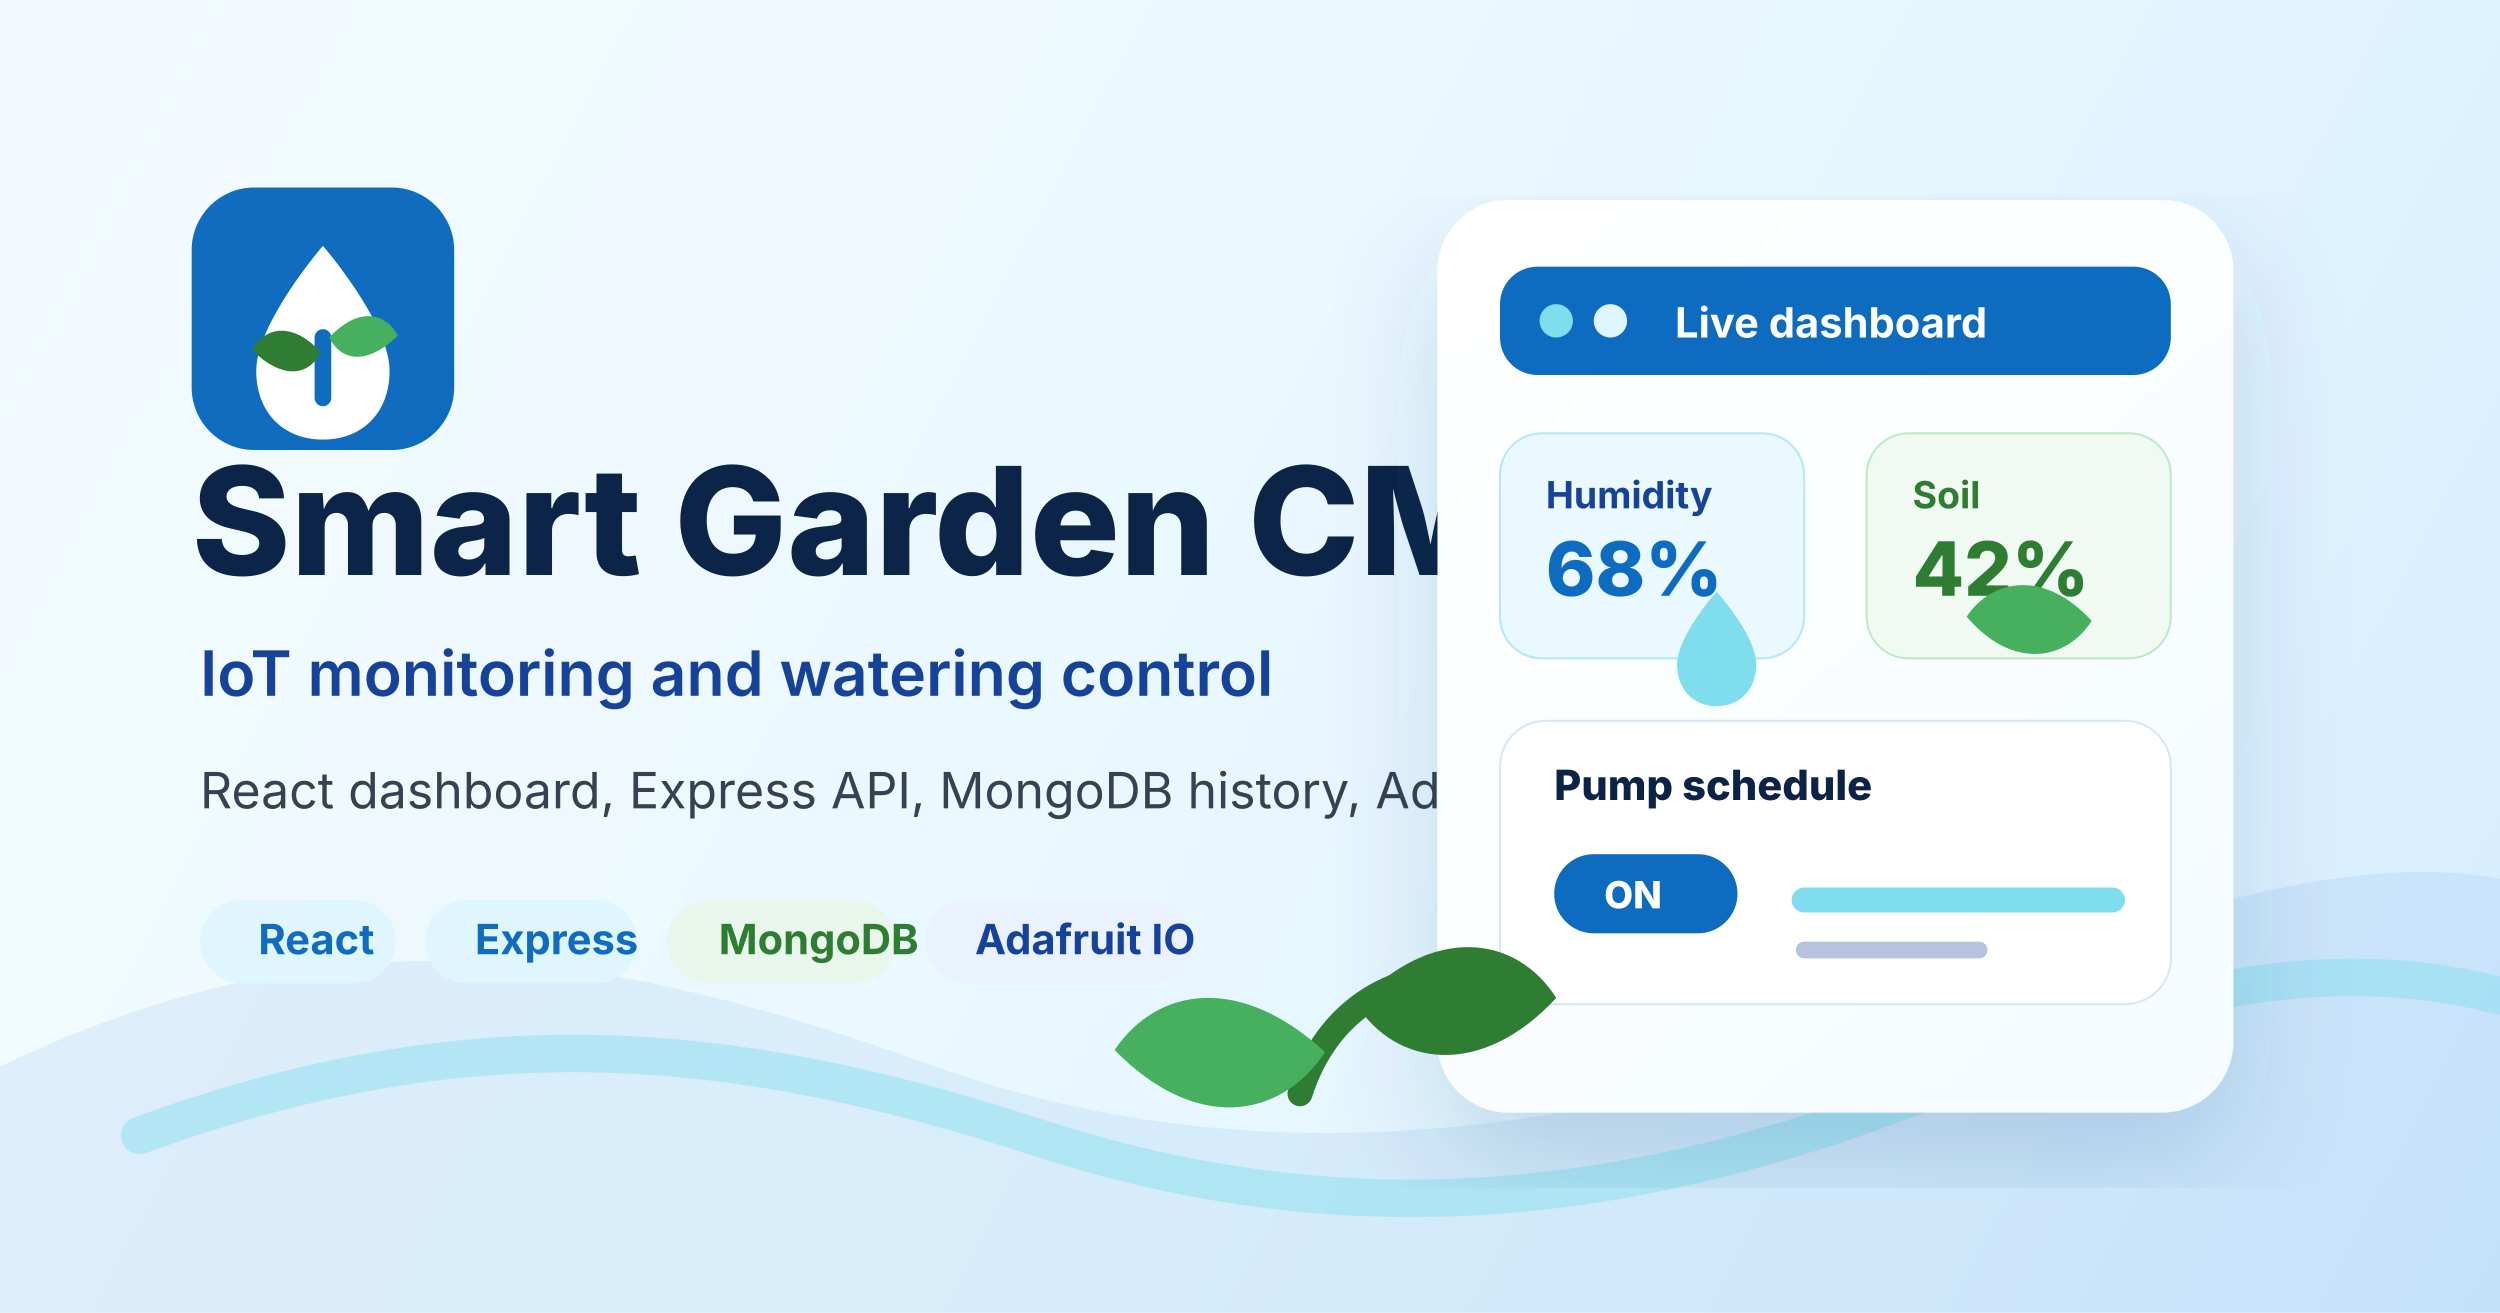
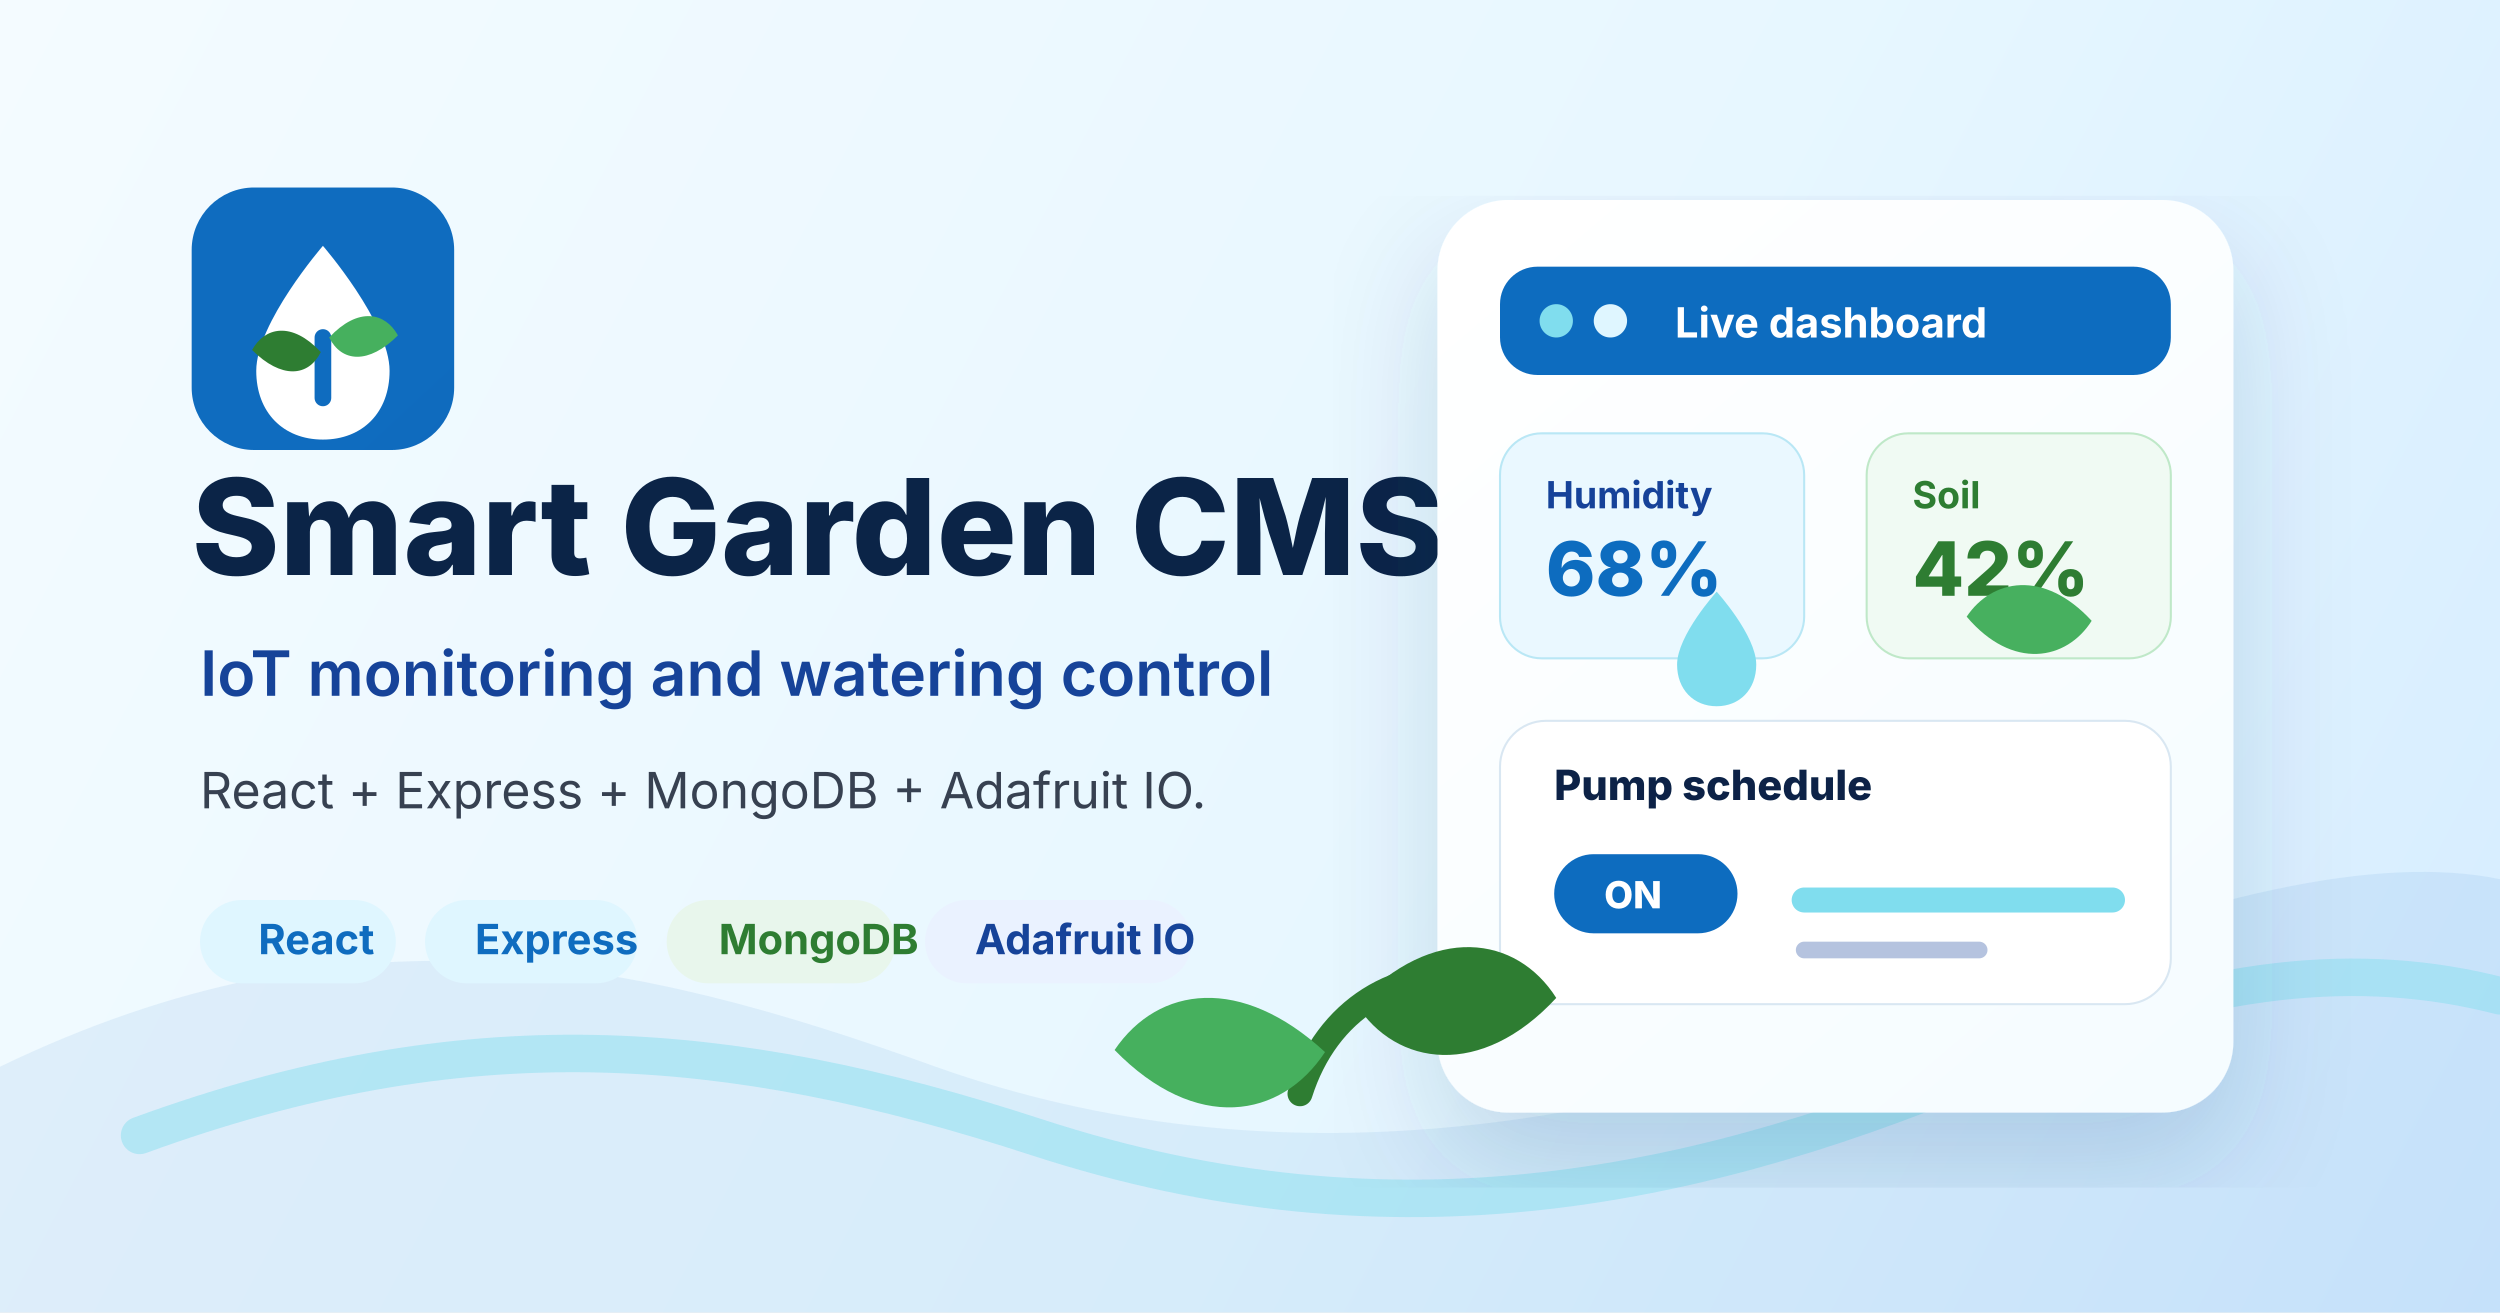
<svg xmlns="http://www.w3.org/2000/svg" width="1200" height="630" viewBox="0 0 1200 630" fill="none" role="img" aria-labelledby="title desc">
  <defs>
    <linearGradient id="hero" x1="0" y1="0" x2="1200" y2="630" gradientUnits="userSpaceOnUse">
      <stop stop-color="#F4FBFF" />
      <stop offset="0.58" stop-color="#E7F7FF" />
      <stop offset="1" stop-color="#D5ECFF" />
    </linearGradient>
    <linearGradient id="primary" x1="110" y1="90" x2="520" y2="530" gradientUnits="userSpaceOnUse">
      <stop stop-color="#0F6CBF" />
      <stop offset="1" stop-color="#164399" />
    </linearGradient>
    <linearGradient id="card" x1="720" y1="112" x2="1060" y2="512" gradientUnits="userSpaceOnUse">
      <stop stop-color="#FFFFFF" />
      <stop offset="1" stop-color="#F5FCFF" />
    </linearGradient>
    <filter id="shadow" x="640" y="70" width="490" height="500" filterUnits="userSpaceOnUse" color-interpolation-filters="sRGB">
      <feDropShadow dx="0" dy="24" stdDeviation="28" flood-color="#0A3A72" flood-opacity="0.16" />
    </filter>
  </defs>
  <rect width="1200" height="630" fill="url(#hero)" />
  <path d="M0 512C168 431 302 459 449 512C612 570 782 543 940 477C1055 429 1142 410 1200 422V630H0V512Z" fill="#0F6CBF" opacity="0.08" />
  <path d="M67 545C223 488 348 497 498 546C670 602 818 571 964 508C1059 467 1134 461 1200 478" stroke="#80DDEE" stroke-width="18" stroke-linecap="round" opacity="0.45" />
  <g transform="translate(92 90)">
    <rect width="126" height="126" rx="30" fill="url(#primary)" />
    <path d="M63 28C63 28 31 65 31 88C31 108 44 121 63 121C82 121 95 108 95 88C95 65 63 28 63 28Z" fill="#FFFFFF" />
    <path d="M63 101V72" stroke="#0F6CBF" stroke-width="8" stroke-linecap="round" />
    <path d="M62 79C48 64 35 67 29 78C43 92 56 91 62 79Z" fill="#2E7D32" />
    <path d="M66 72C80 57 93 60 99 71C85 85 72 84 66 72Z" fill="#46B05E" />
  </g>
-   <text x="92" y="276" fill="#0B2447" font-family="Inter, Arial, sans-serif" font-size="72" font-weight="800">Smart Garden CMS</text>
+   <text x="92" y="276" fill="#0B2447" font-family="Inter, Arial, sans-serif" font-size="64" font-weight="800">Smart Garden CMS</text>
  <text x="96" y="334" fill="#164399" font-family="Inter, Arial, sans-serif" font-size="30" font-weight="600">IoT monitoring and watering control</text>
-   <text x="96" y="388" fill="#374151" font-family="Inter, Arial, sans-serif" font-size="24">React dashboard, Express API, MongoDB history, Adafruit IO feeds.</text>
+   <text x="96" y="388" fill="#374151" font-family="Inter, Arial, sans-serif" font-size="24">React + Express + MongoDB + Adafruit IO.</text>
  <g font-family="Inter, Arial, sans-serif" font-size="20" font-weight="700">
    <rect x="96" y="432" width="94" height="40" rx="20" fill="#DFF6FF" />
    <text x="124" y="458" fill="#0F6CBF">React</text>
    <rect x="204" y="432" width="102" height="40" rx="20" fill="#DFF6FF" />
    <text x="228" y="458" fill="#0F6CBF">Express</text>
    <rect x="320" y="432" width="110" height="40" rx="20" fill="#E8F6EC" />
    <text x="345" y="458" fill="#2E7D32">MongoDB</text>
    <rect x="444" y="432" width="128" height="40" rx="20" fill="#EAF2FF" />
    <text x="468" y="458" fill="#164399">Adafruit IO</text>
  </g>
  <g filter="url(#shadow)">
    <rect x="690" y="96" width="382" height="438" rx="34" fill="url(#card)" />
    <rect x="720" y="128" width="322" height="52" rx="18" fill="#0F6CBF" />
    <circle cx="747" cy="154" r="8" fill="#80DDEE" />
    <circle cx="773" cy="154" r="8" fill="#DFF6FF" />
    <text x="804" y="162" fill="#FFFFFF" font-family="Inter, Arial, sans-serif" font-size="20" font-weight="700">Live dashboard</text>
    <g font-family="Inter, Arial, sans-serif">
      <rect x="720" y="208" width="146" height="108" rx="20" fill="#EAF8FF" stroke="#B9E7F5" />
      <text x="742" y="244" fill="#164399" font-size="18" font-weight="700">Humidity</text>
      <text x="742" y="286" fill="#0F6CBF" font-size="36" font-weight="800">68%</text>
      <path d="M824 284C824 284 805 305 805 319C805 331 813 339 824 339C835 339 843 331 843 319C843 305 824 284 824 284Z" fill="#80DDEE" />
      <rect x="896" y="208" width="146" height="108" rx="20" fill="#F0FAF3" stroke="#BFE8C8" />
      <text x="918" y="244" fill="#2E7D32" font-size="18" font-weight="700">Soil</text>
      <text x="918" y="286" fill="#2E7D32" font-size="36" font-weight="800">42%</text>
      <path d="M1004 298C981 273 956 278 944 296C966 322 992 317 1004 298Z" fill="#46B05E" />
      <rect x="720" y="346" width="322" height="136" rx="22" fill="#FFFFFF" stroke="#D9E7F2" />
      <text x="746" y="384" fill="#0B2447" font-size="20" font-weight="800">Pump schedule</text>
      <rect x="746" y="410" width="88" height="38" rx="19" fill="#0F6CBF" />
      <text x="770" y="436" fill="#FFFFFF" font-size="18" font-weight="800">ON</text>
      <path d="M866 432H1014" stroke="#80DDEE" stroke-width="12" stroke-linecap="round" />
      <path d="M866 456H950" stroke="#164399" stroke-width="8" stroke-linecap="round" opacity="0.32" />
    </g>
  </g>
  <path d="M624 525C637 484 671 464 710 469" stroke="#2E7D32" stroke-width="12" stroke-linecap="round" />
  <path d="M636 505C596 468 556 473 535 504C574 544 615 537 636 505Z" fill="#46B05E" />
  <path d="M651 482C688 443 728 449 747 479C711 518 670 512 651 482Z" fill="#2E7D32" />
</svg>
